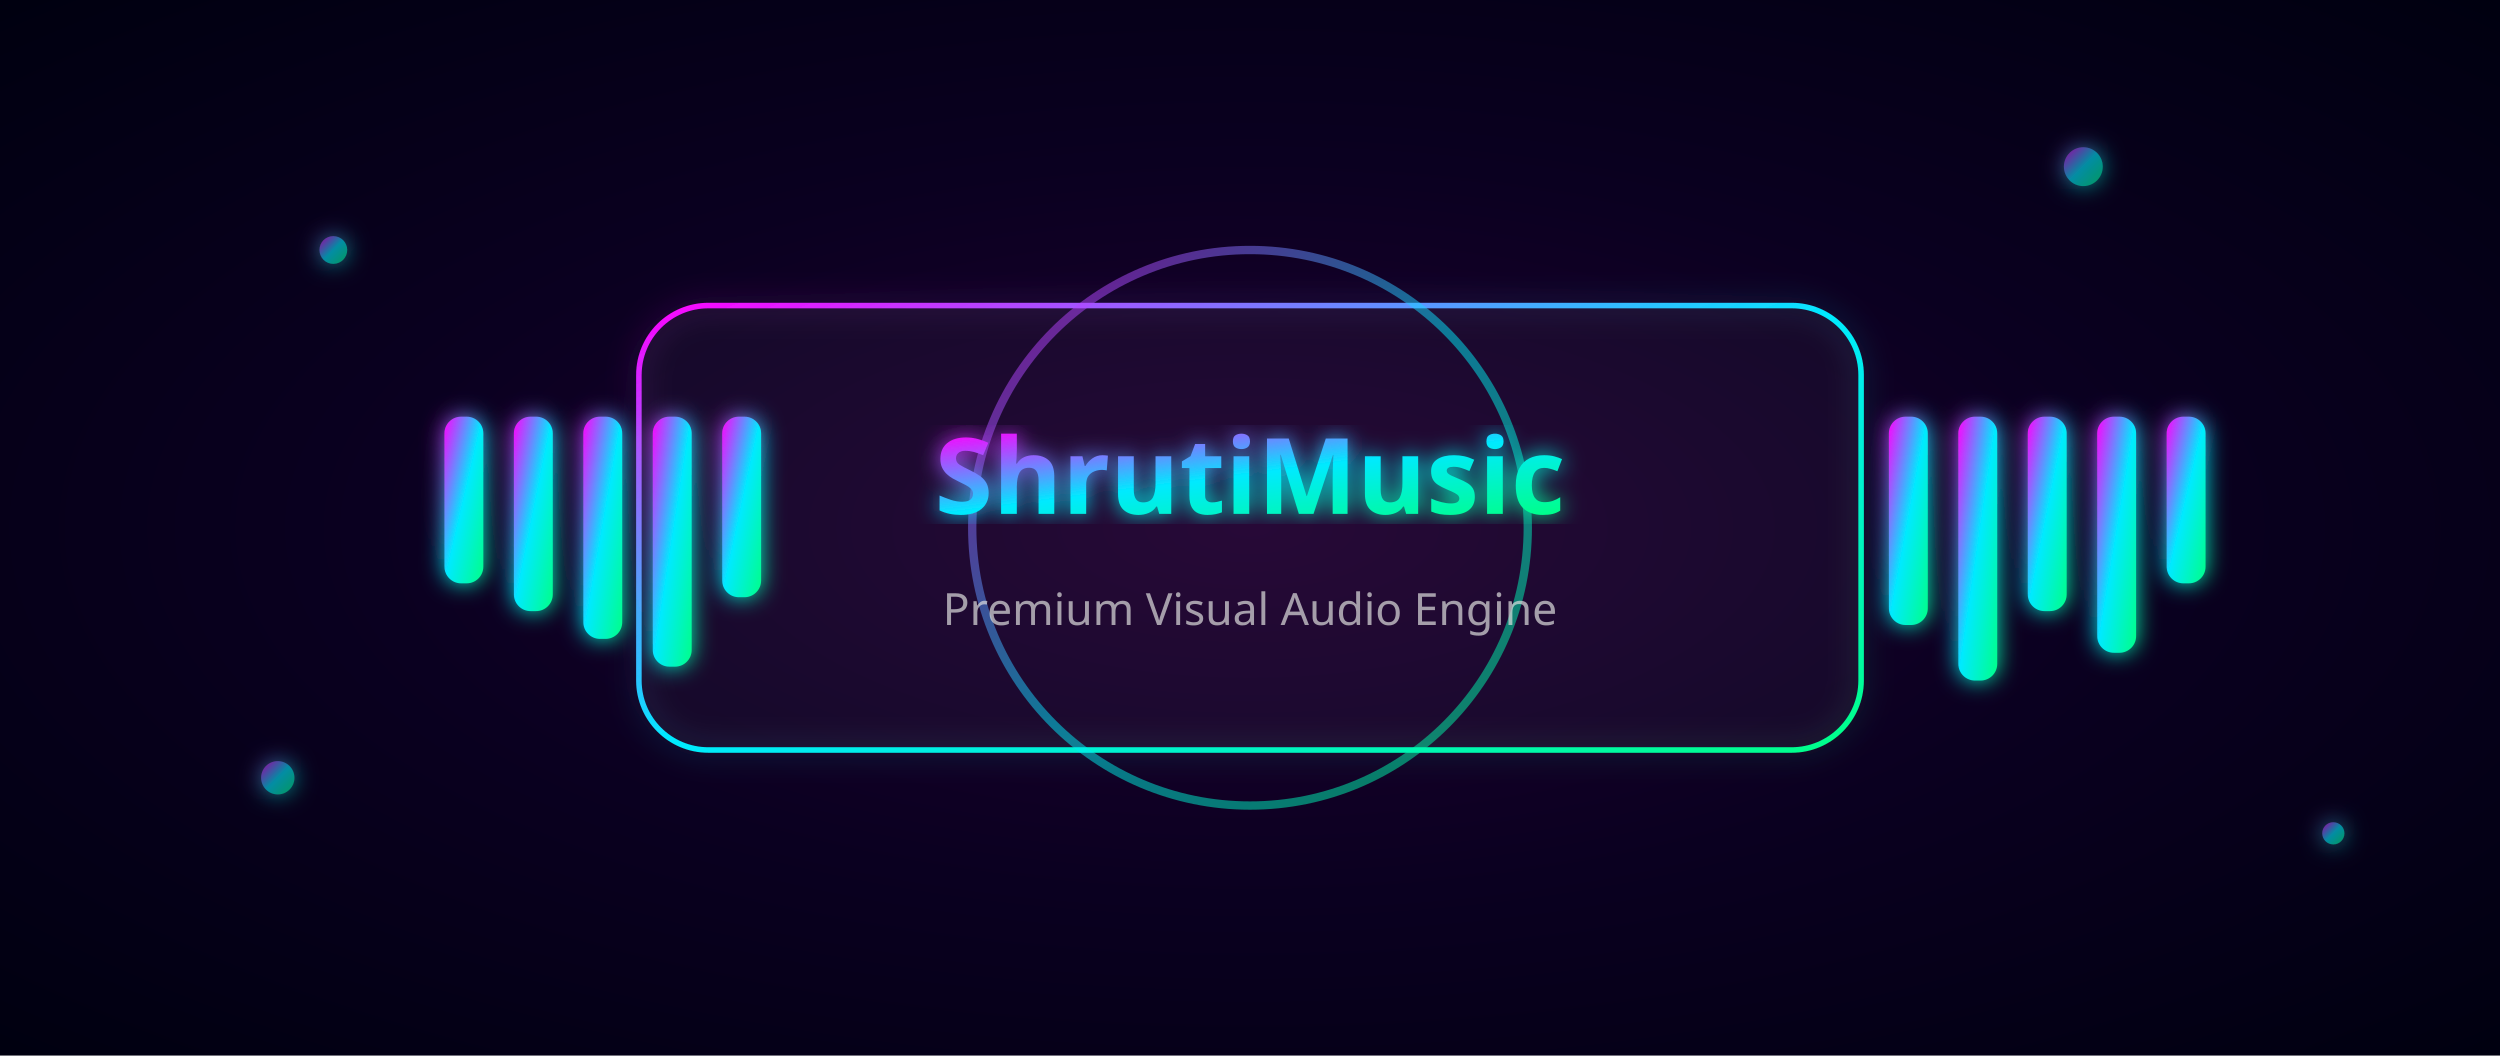
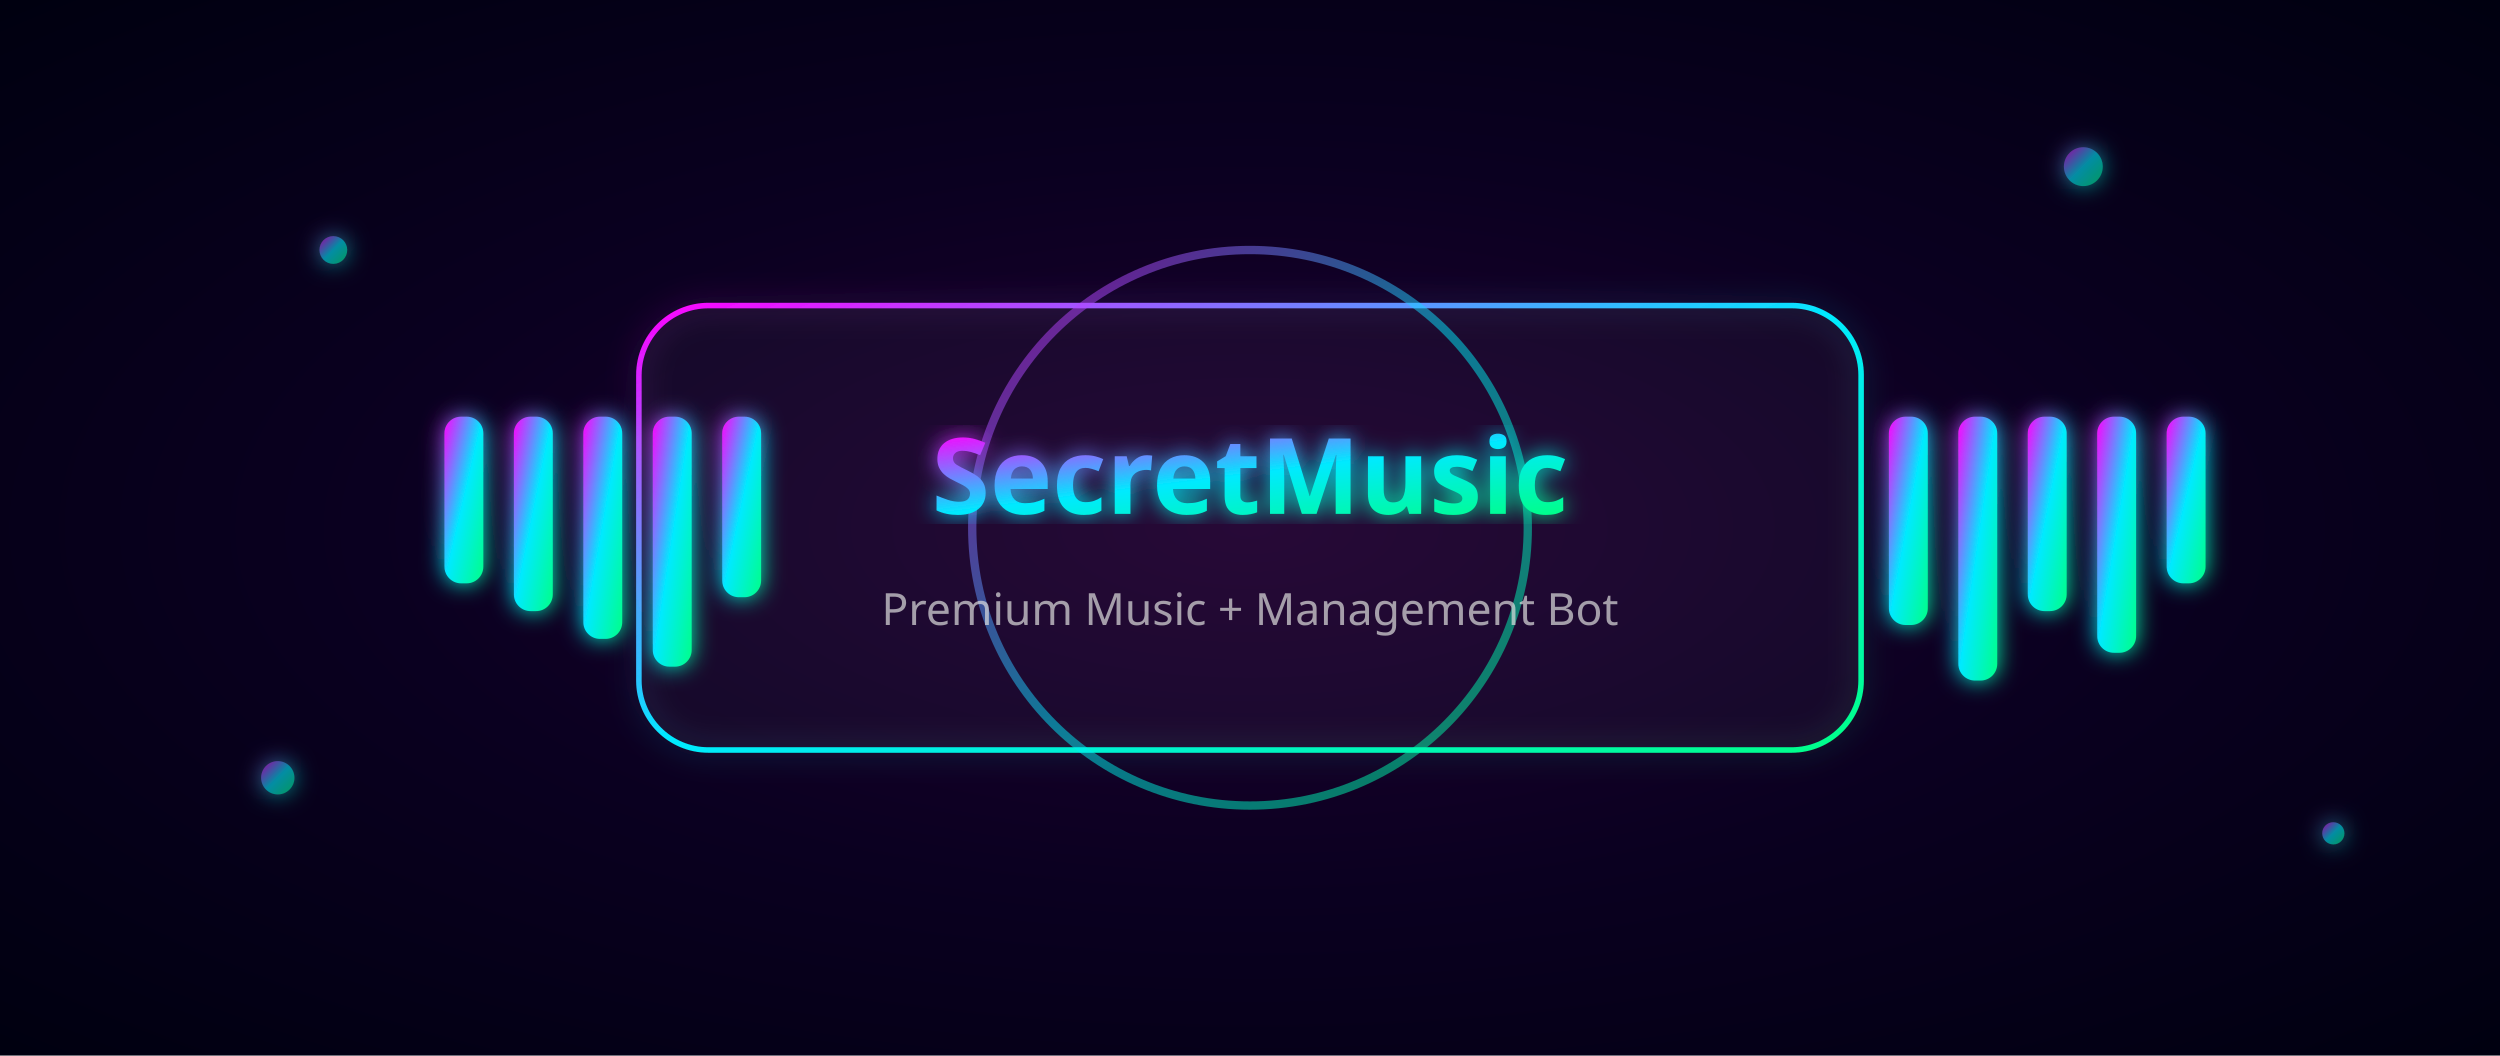
<svg xmlns="http://www.w3.org/2000/svg" width="100%" height="380" viewBox="0 0 900 380">
  <defs>
    <radialGradient id="bg" cx="50%" cy="50%" r="70%">
      <stop offset="0%" stop-color="#1f0030" />
      <stop offset="50%" stop-color="#0a0020" />
      <stop offset="100%" stop-color="#000010" />
    </radialGradient>
    <linearGradient id="neon" x1="0%" y1="0%" x2="100%" y2="100%">
      <stop offset="0%" stop-color="#ff00ff" />
      <stop offset="50%" stop-color="#00eaff" />
      <stop offset="100%" stop-color="#00ff88" />
    </linearGradient>
    <filter id="softGlow">
      <feGaussianBlur stdDeviation="4" result="glow" />
      <feMerge>
        <feMergeNode in="glow" />
        <feMergeNode in="SourceGraphic" />
      </feMerge>
    </filter>
    <filter id="glass" x="-20%" y="-20%" width="140%" height="140%">
      <feGaussianBlur in="SourceGraphic" stdDeviation="5" result="blur" />
      <feColorMatrix result="matrixOut" type="matrix" values="1 0 0 0 0                   0 1 0 0 0                   0 0 1 0 0                   0 0 0 0.3 0" />
      <feBlend in="SourceGraphic" in2="matrixOut" mode="normal" />
    </filter>
    <style>
      @keyframes eq {
        0% { height: 20px; }
        25% { height: 80px; }
        50% { height: 40px; }
        75% { height: 100px; }
        100% { height: 30px; }
      }

      @keyframes float {
        0% { transform: translateY(0px); opacity: 0.8; }
        50% { transform: translateY(-15px); opacity: 1; }
        100% { transform: translateY(0px); opacity: 0.8; }
      }

      @keyframes ring {
        0% { r: 90; opacity: .4; }
        50% { r: 120; opacity: .2; }
        100% { r: 90; opacity: .4; }
      }
    </style>
  </defs>
  <rect width="100%" height="100%" fill="url(#bg)" />
  <g fill="url(#neon)" opacity="0.6" filter="url(#softGlow)">
    <circle cx="120" cy="90" r="5" style="animation: float 3s infinite ease-in-out; animation-delay: .2s" />
    <circle cx="750" cy="60" r="7" style="animation: float 4s infinite ease-in-out; animation-delay: .5s" />
    <circle cx="840" cy="300" r="4" style="animation: float 3.5s infinite ease-in-out; animation-delay: .9s" />
    <circle cx="100" cy="280" r="6" style="animation: float 4s infinite ease-in-out; animation-delay: 1.2s" />
  </g>
  <g transform="translate(450,190)">
    <rect x="-220" y="-80" width="440" height="160" rx="25" fill="rgba(255,255,255,0.03)" stroke="url(#neon)" stroke-width="2" filter="url(#glass)" />
    <circle r="100" fill="none" stroke="url(#neon)" stroke-width="3" style="animation:ring 4s infinite ease-in-out" opacity="0.5" />
    <text x="0" y="-5" text-anchor="middle" font-size="38" font-family="Poppins, sans-serif" font-weight="900" fill="url(#neon)" filter="url(#softGlow)">
-       ShrutiMusic
+       SecretMusic
    </text>
    <text x="0" y="35" text-anchor="middle" font-size="16" fill="#dddddd" opacity="0.7" font-family="Poppins, sans-serif">
-       Premium Visual Audio Engine
+       Premium Music + Management Bot
    </text>
  </g>
  <g transform="translate(160,200)" fill="url(#neon)" filter="url(#softGlow)">
    <rect x="0" y="-50" width="14" height="60" rx="6" style="animation:eq 1s infinite .1s" />
    <rect x="25" y="-50" width="14" height="70" rx="6" style="animation:eq 1.1s infinite .2s" />
    <rect x="50" y="-50" width="14" height="80" rx="6" style="animation:eq 1s infinite .3s" />
    <rect x="75" y="-50" width="14" height="90" rx="6" style="animation:eq 1.2s infinite .4s" />
    <rect x="100" y="-50" width="14" height="65" rx="6" style="animation:eq 1s infinite .5s" />
  </g>
  <g transform="translate(680,200)" fill="url(#neon)" filter="url(#softGlow)">
    <rect x="0" y="-50" width="14" height="75" rx="6" style="animation:eq 1s infinite .6s" />
    <rect x="25" y="-50" width="14" height="95" rx="6" style="animation:eq 1.1s infinite .7s" />
    <rect x="50" y="-50" width="14" height="70" rx="6" style="animation:eq 1s infinite .8s" />
    <rect x="75" y="-50" width="14" height="85" rx="6" style="animation:eq 1.2s infinite .9s" />
    <rect x="100" y="-50" width="14" height="60" rx="6" style="animation:eq 1s infinite 1s" />
  </g>
</svg>
